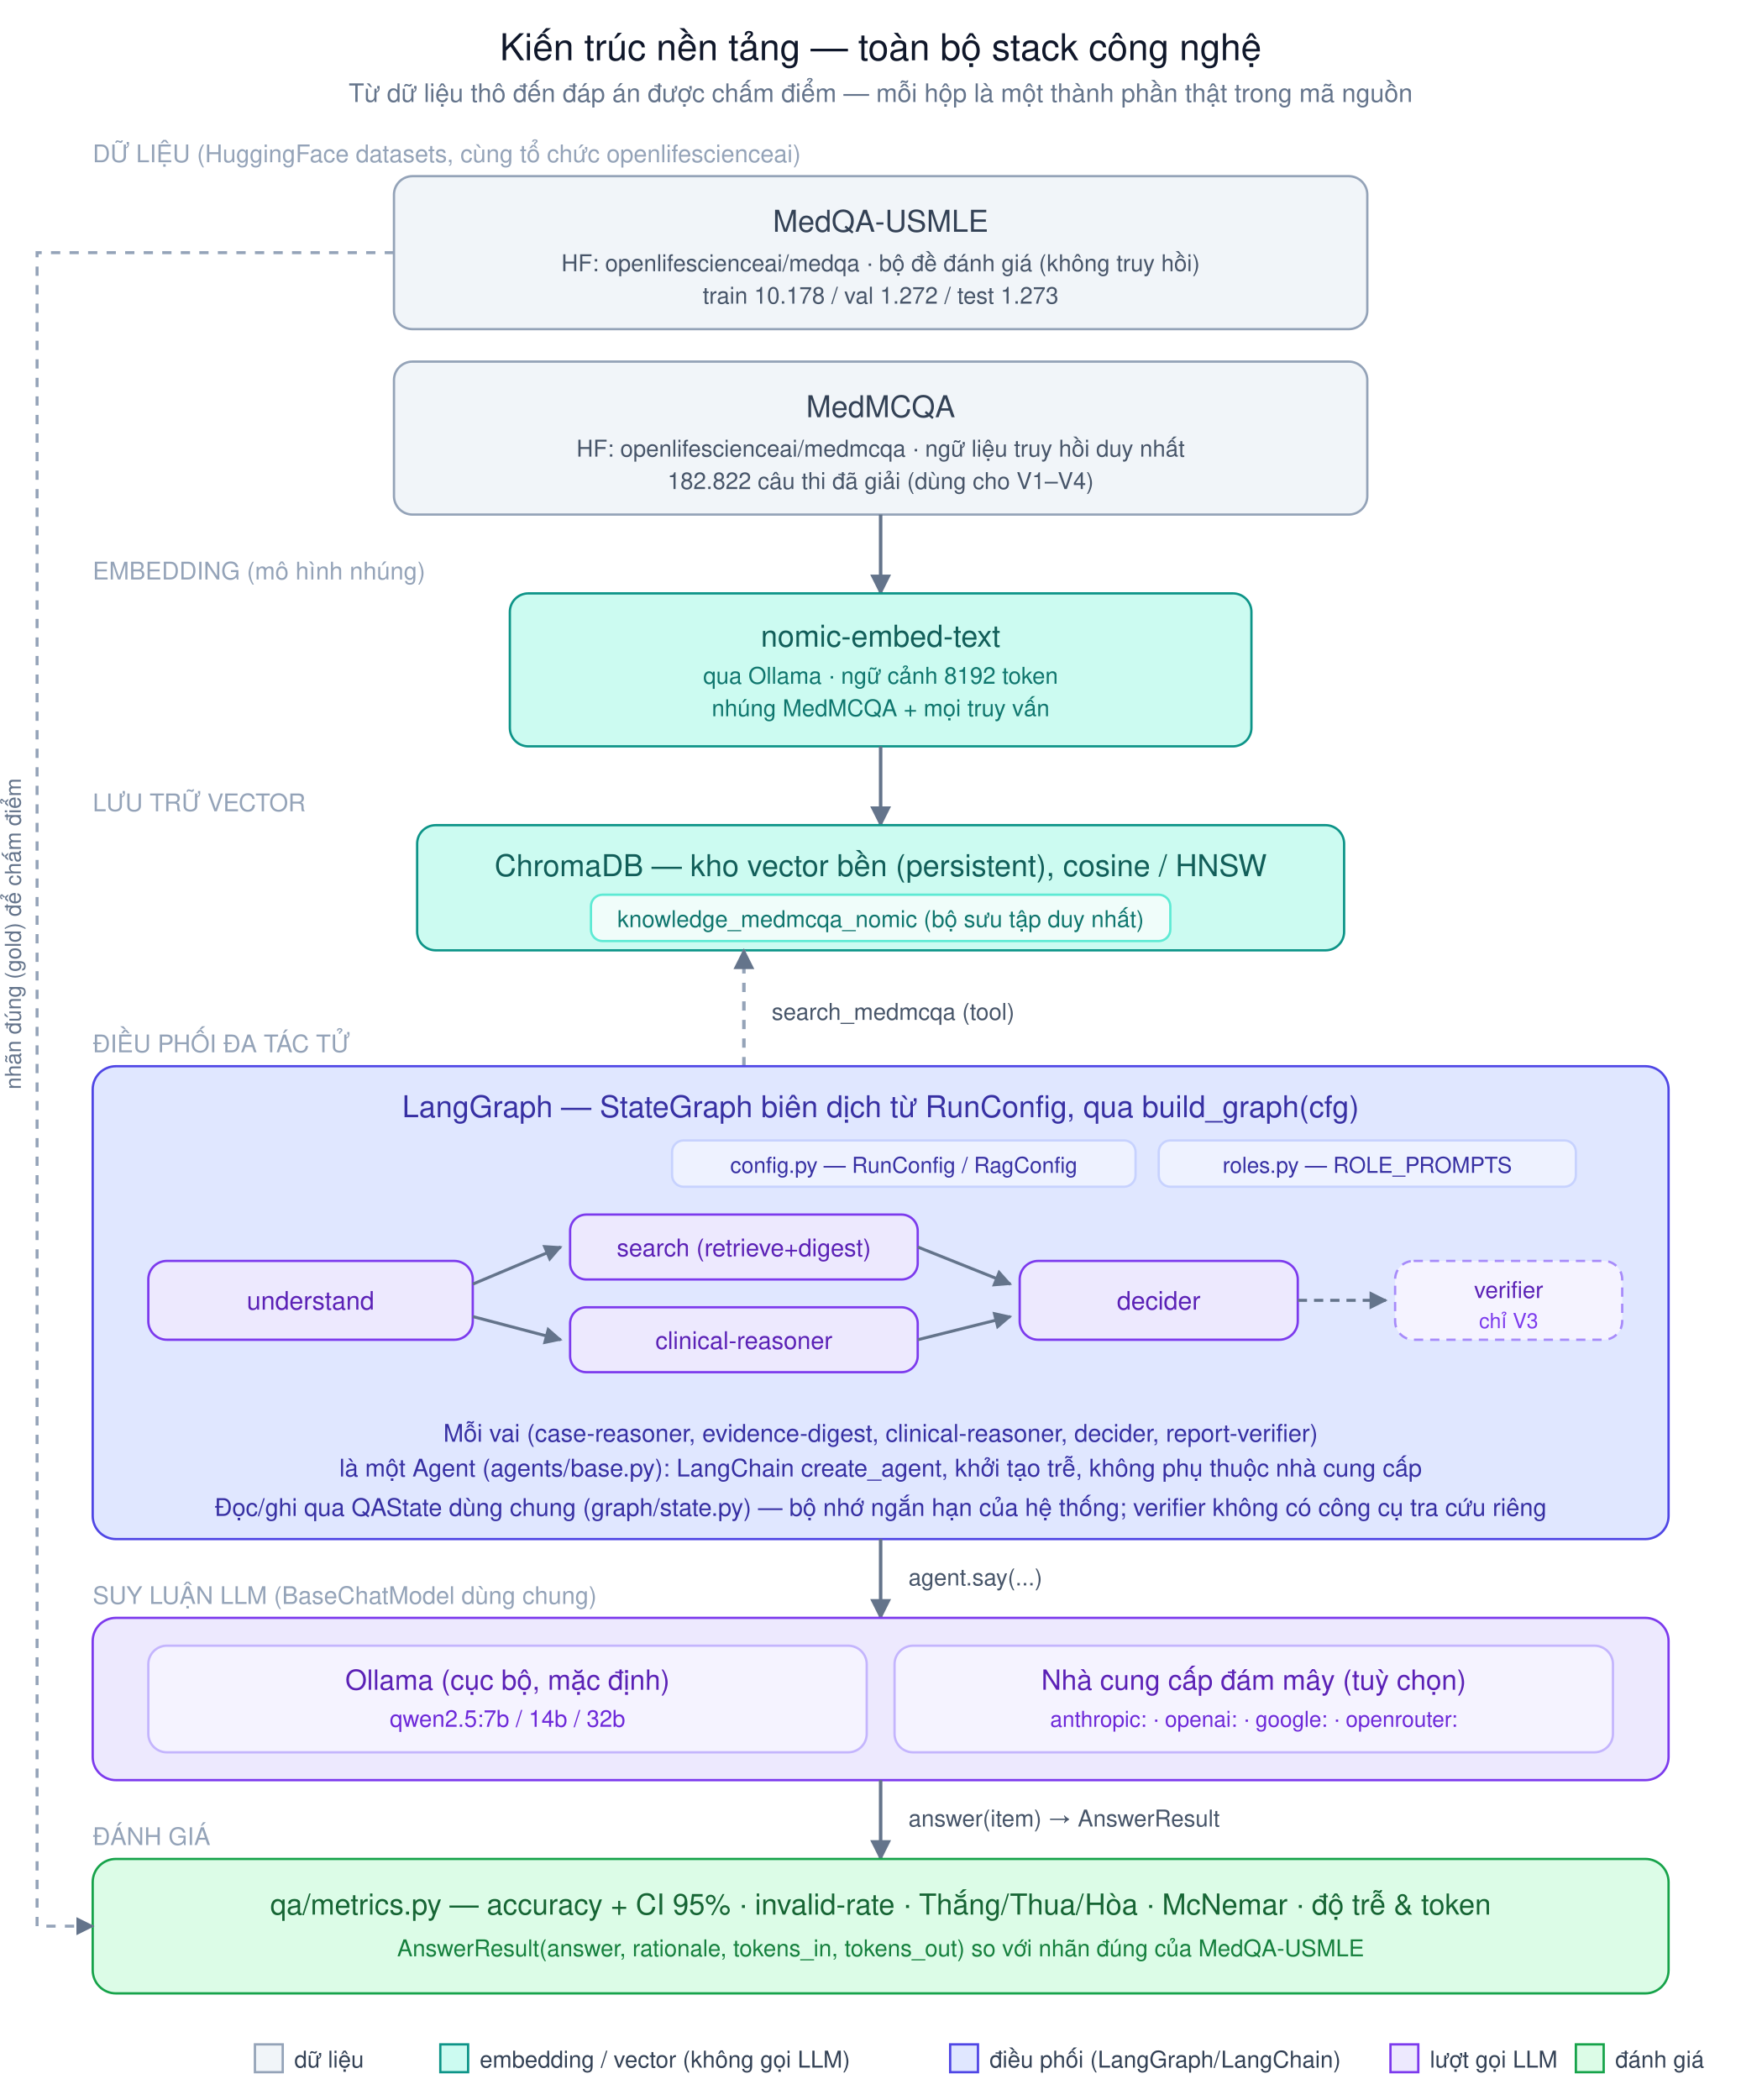
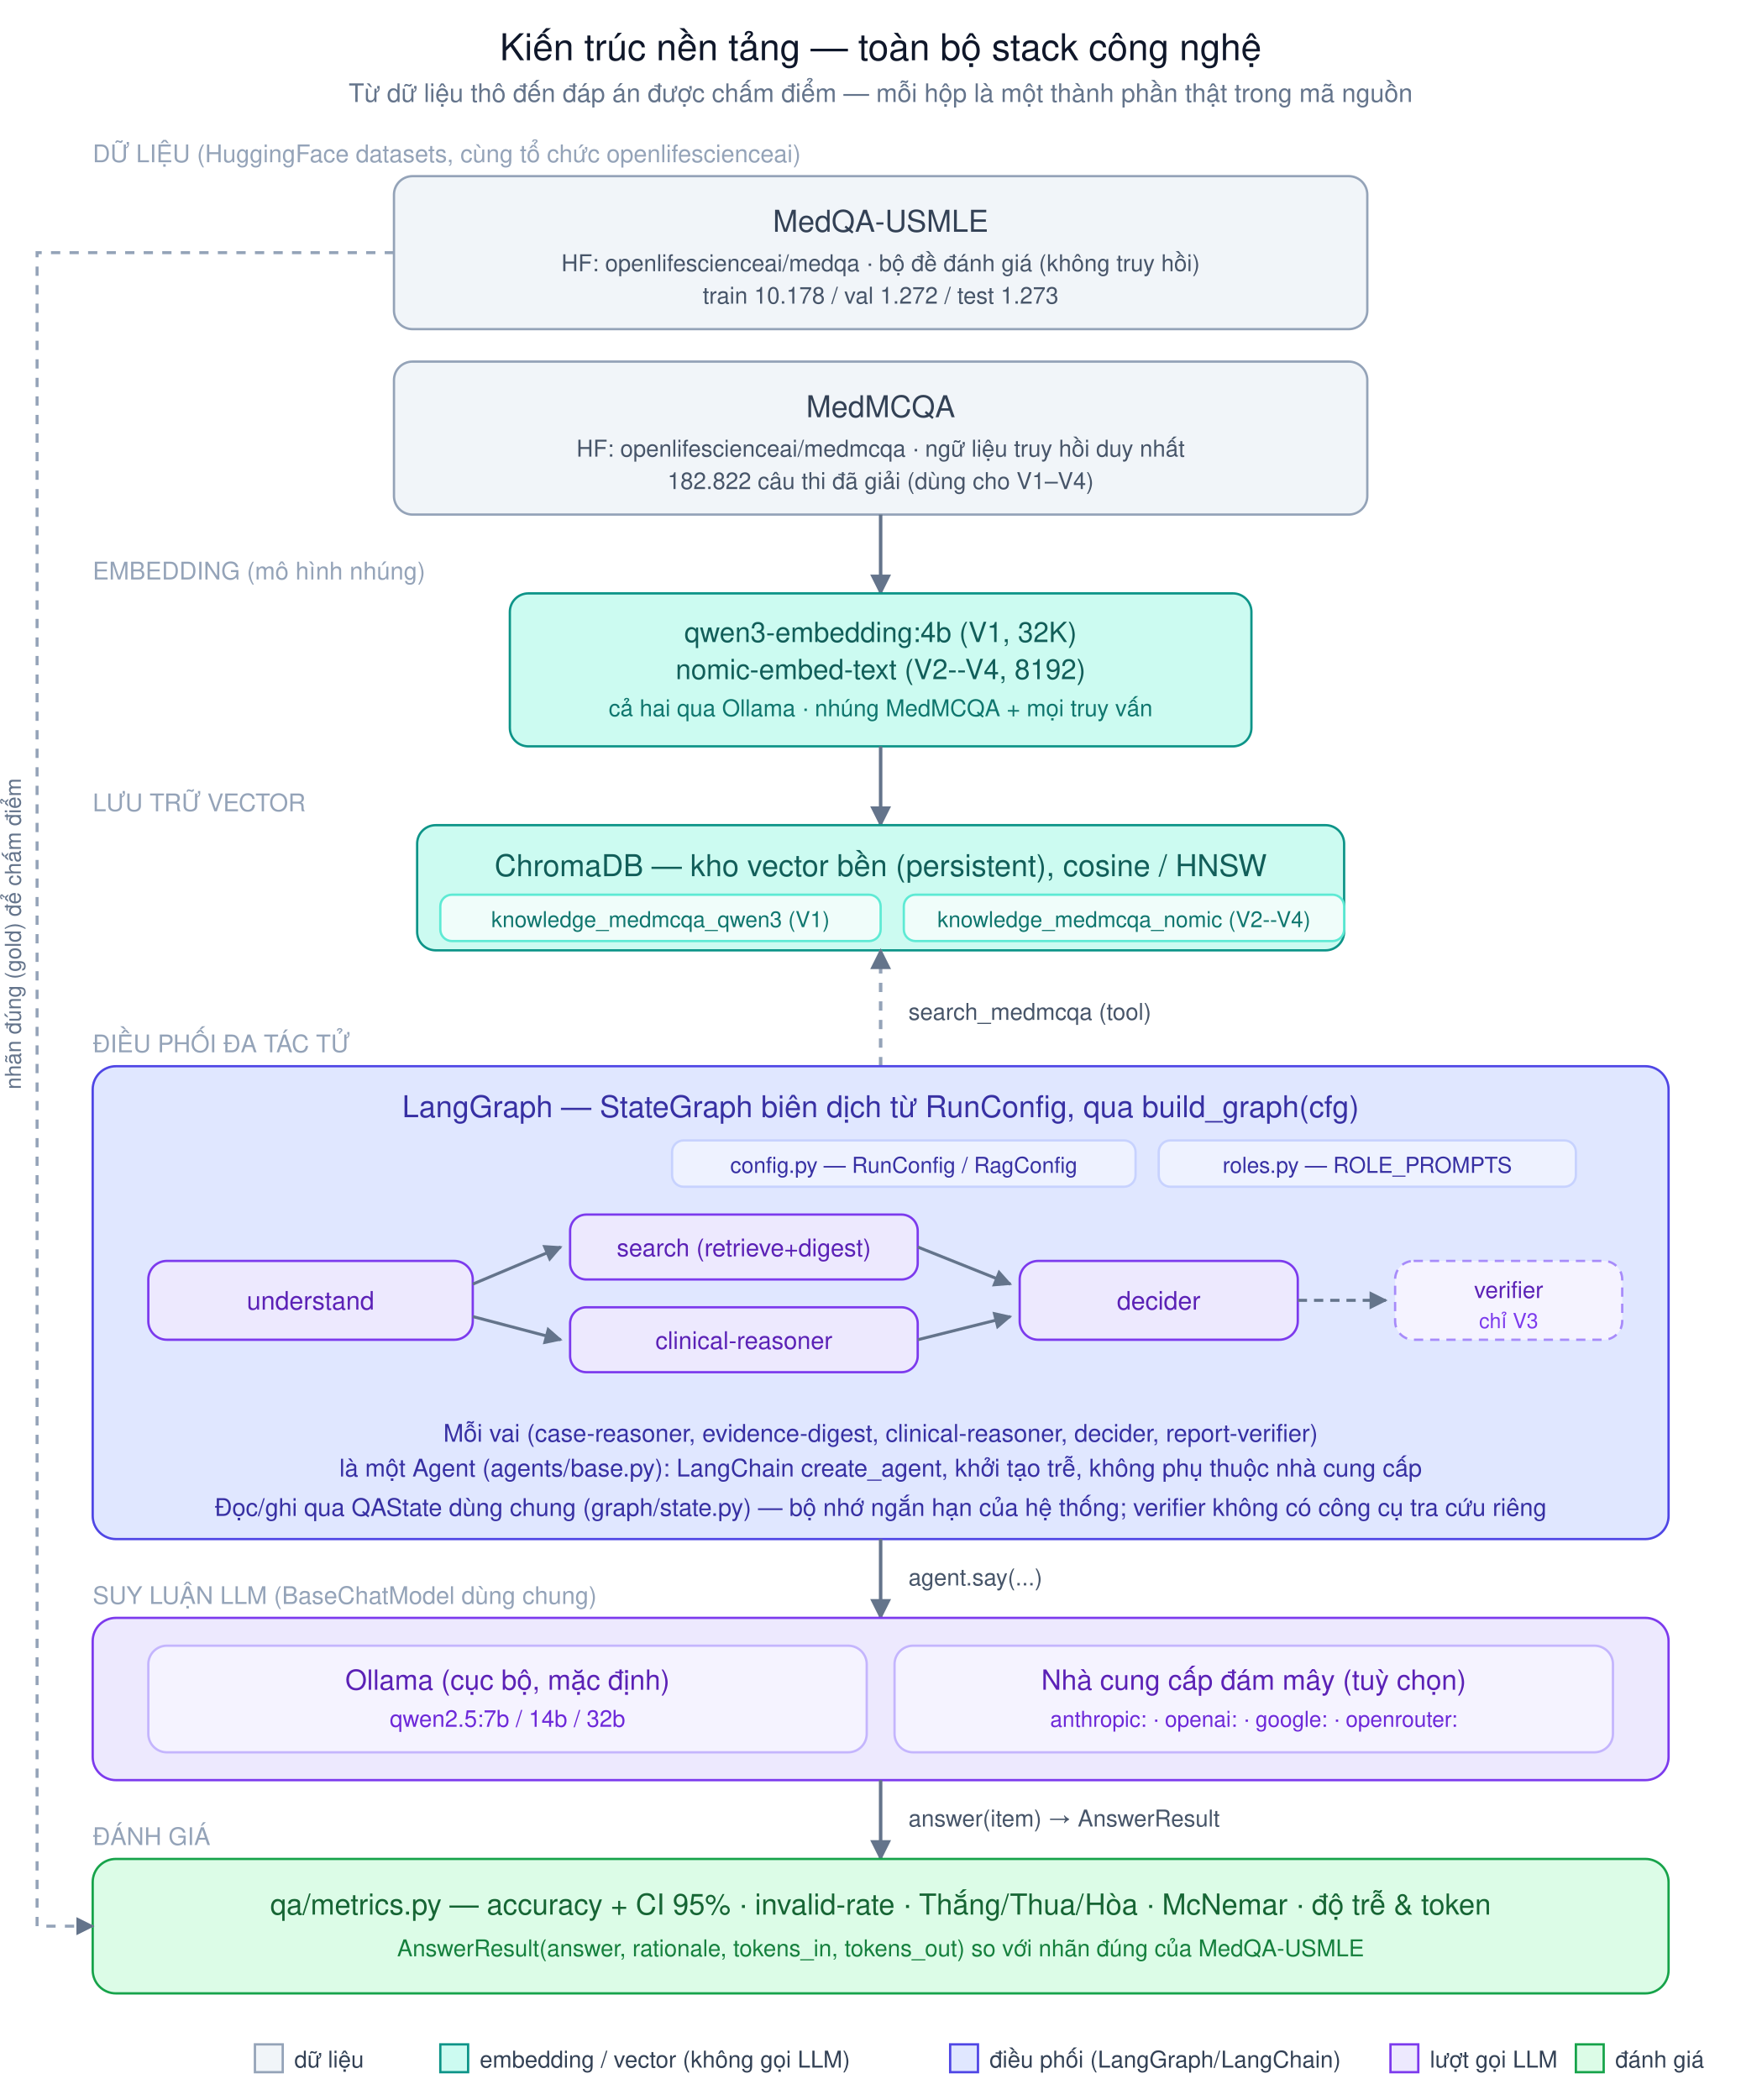
<svg xmlns="http://www.w3.org/2000/svg" width="760" height="906" viewBox="0 0 760 906" font-family="Helvetica, Arial, sans-serif">
  <defs>
    <marker id="ss" viewBox="0 0 10 10" refX="9" refY="5" markerWidth="6" markerHeight="6" orient="auto-start-reverse">
      <path d="M0,0 L10,5 L0,10 z" fill="#64748B" />
    </marker>
  </defs>
  <text x="380" y="26" text-anchor="middle" font-size="16" font-weight="500" fill="#0F172A">Kiến trúc nền tảng — toàn bộ stack công nghệ</text>
  <text x="380" y="44" text-anchor="middle" font-size="11" fill="#64748B">Từ dữ liệu thô đến đáp án được chấm điểm — mỗi hộp là một thành phần thật trong mã nguồn</text>
  <text x="40" y="70" font-size="10.5" font-weight="500" fill="#94A3B8">DỮ LIỆU (HuggingFace datasets, cùng tổ chức openlifescienceai)</text>
  <rect x="170" y="76" width="420" height="66" rx="8" fill="#F1F5F9" stroke="#94A3B8" />
  <text x="380" y="100" text-anchor="middle" font-size="13" font-weight="500" fill="#334155">MedQA-USMLE</text>
  <text x="380" y="117" text-anchor="middle" font-size="10" fill="#475569">HF: openlifescienceai/medqa · bộ đề đánh giá (không truy hồi)</text>
  <text x="380" y="131" text-anchor="middle" font-size="10" fill="#475569">train 10.178 / val 1.272 / test 1.273</text>
  <rect x="170" y="156" width="420" height="66" rx="8" fill="#F1F5F9" stroke="#94A3B8" />
  <text x="380" y="180" text-anchor="middle" font-size="13" font-weight="500" fill="#334155">MedMCQA</text>
  <text x="380" y="197" text-anchor="middle" font-size="10" fill="#475569">HF: openlifescienceai/medmcqa · ngữ liệu truy hồi duy nhất</text>
  <text x="380" y="211" text-anchor="middle" font-size="10" fill="#475569">182.822 câu thi đã giải (dùng cho V1–V4)</text>
  <line x1="380" y1="222" x2="380" y2="256" stroke="#64748B" stroke-width="1.5" marker-end="url(#ss)" />
  <text x="40" y="250" font-size="10.5" font-weight="500" fill="#94A3B8">EMBEDDING (mô hình nhúng)</text>
  <rect x="220" y="256" width="320" height="66" rx="8" fill="#CCFBF1" stroke="#0D9488" />
-   <text x="380" y="279" text-anchor="middle" font-size="13" font-weight="500" fill="#115E59">nomic-embed-text</text>
-   <text x="380" y="295" text-anchor="middle" font-size="10" fill="#0F766E">qua Ollama · ngữ cảnh 8192 token</text>
-   <text x="380" y="309" text-anchor="middle" font-size="10" fill="#0F766E">nhúng MedMCQA + mọi truy vấn</text>
+   <text x="380" y="277" text-anchor="middle" font-size="12" font-weight="500" fill="#115E59">qwen3-embedding:4b (V1, 32K)</text>
+   <text x="380" y="293" text-anchor="middle" font-size="12" font-weight="500" fill="#115E59">nomic-embed-text (V2--V4, 8192)</text>
+   <text x="380" y="309" text-anchor="middle" font-size="10" fill="#0F766E">cả hai qua Ollama · nhúng MedMCQA + mọi truy vấn</text>
  <line x1="380" y1="322" x2="380" y2="356" stroke="#64748B" stroke-width="1.5" marker-end="url(#ss)" />
  <text x="40" y="350" font-size="10.5" font-weight="500" fill="#94A3B8">LƯU TRỮ VECTOR</text>
  <rect x="180" y="356" width="400" height="54" rx="8" fill="#CCFBF1" stroke="#0D9488" />
  <text x="380" y="378" text-anchor="middle" font-size="13" font-weight="500" fill="#115E59">ChromaDB — kho vector bền (persistent), cosine / HNSW</text>
-   <rect x="255" y="386" width="250" height="20" rx="5" fill="#F0FDFA" stroke="#5EEAD4" />
-   <text x="380" y="400" text-anchor="middle" font-size="10" fill="#0F766E">knowledge_medmcqa_nomic (bộ sưu tập duy nhất)</text>
-   <line x1="321" y1="460" x2="321" y2="410" stroke="#94A3B8" stroke-width="1.5" stroke-dasharray="4 4" marker-end="url(#ss)" />
-   <text x="333" y="440" font-size="10" fill="#475569">search_medmcqa (tool)</text>
+   <rect x="190" y="386" width="190" height="20" rx="5" fill="#F0FDFA" stroke="#5EEAD4" />
+   <text x="285" y="400" text-anchor="middle" font-size="9.5" fill="#0F766E">knowledge_medmcqa_qwen3 (V1)</text>
+   <rect x="390" y="386" width="190" height="20" rx="5" fill="#F0FDFA" stroke="#5EEAD4" />
+   <text x="485" y="400" text-anchor="middle" font-size="9.5" fill="#0F766E">knowledge_medmcqa_nomic (V2--V4)</text>
+   <line x1="380" y1="460" x2="380" y2="410" stroke="#94A3B8" stroke-width="1.5" stroke-dasharray="4 4" marker-end="url(#ss)" />
+   <text x="392" y="440" font-size="10" fill="#475569">search_medmcqa (tool)</text>
  <text x="40" y="454" font-size="10.5" font-weight="500" fill="#94A3B8">ĐIỀU PHỐI ĐA TÁC TỬ</text>
  <rect x="40" y="460" width="680" height="204" rx="10" fill="#E0E7FF" stroke="#4F46E5" />
  <text x="380" y="482" text-anchor="middle" font-size="13" font-weight="500" fill="#3730A3">LangGraph — StateGraph biên dịch từ RunConfig, qua build_graph(cfg)</text>
  <rect x="290" y="492" width="200" height="20" rx="5" fill="#EEF2FF" stroke="#C7D2FE" />
  <text x="390" y="506" text-anchor="middle" font-size="9.5" fill="#3730A3">config.py — RunConfig / RagConfig</text>
  <rect x="500" y="492" width="180" height="20" rx="5" fill="#EEF2FF" stroke="#C7D2FE" />
  <text x="590" y="506" text-anchor="middle" font-size="9.5" fill="#3730A3">roles.py — ROLE_PROMPTS</text>
  <rect x="64" y="544" width="140" height="34" rx="8" fill="#EDE9FE" stroke="#7C3AED" />
  <text x="134" y="565" text-anchor="middle" font-size="11" font-weight="500" fill="#5B21B6">understand</text>
  <rect x="246" y="524" width="150" height="28" rx="7" fill="#EDE9FE" stroke="#7C3AED" />
  <text x="321" y="542" text-anchor="middle" font-size="10.5" font-weight="500" fill="#5B21B6">search (retrieve+digest)</text>
  <rect x="246" y="564" width="150" height="28" rx="7" fill="#EDE9FE" stroke="#7C3AED" />
  <text x="321" y="582" text-anchor="middle" font-size="10.5" font-weight="500" fill="#5B21B6">clinical-reasoner</text>
  <rect x="440" y="544" width="120" height="34" rx="8" fill="#EDE9FE" stroke="#7C3AED" />
  <text x="500" y="565" text-anchor="middle" font-size="11" font-weight="500" fill="#5B21B6">decider</text>
  <rect x="602" y="544" width="98" height="34" rx="8" fill="#F5F3FF" stroke="#A78BFA" stroke-dasharray="4 3" />
  <text x="651" y="560" text-anchor="middle" font-size="10" font-weight="500" fill="#5B21B6">verifier</text>
  <text x="651" y="573" text-anchor="middle" font-size="9" fill="#7C3AED">chỉ V3</text>
  <line x1="204" y1="554" x2="242" y2="538" stroke="#64748B" stroke-width="1.3" marker-end="url(#ss)" />
  <line x1="204" y1="568" x2="242" y2="578" stroke="#64748B" stroke-width="1.3" marker-end="url(#ss)" />
  <line x1="396" y1="538" x2="436" y2="554" stroke="#64748B" stroke-width="1.3" marker-end="url(#ss)" />
  <line x1="396" y1="578" x2="436" y2="568" stroke="#64748B" stroke-width="1.3" marker-end="url(#ss)" />
  <line x1="560" y1="561" x2="598" y2="561" stroke="#64748B" stroke-width="1.3" stroke-dasharray="4 3" marker-end="url(#ss)" />
  <text x="380" y="622" text-anchor="middle" font-size="10.5" fill="#3730A3">Mỗi vai (case-reasoner, evidence-digest, clinical-reasoner, decider, report-verifier)</text>
  <text x="380" y="637" text-anchor="middle" font-size="10.5" fill="#3730A3">là một Agent (agents/base.py): LangChain create_agent, khởi tạo trễ, không phụ thuộc nhà cung cấp</text>
  <text x="380" y="654" text-anchor="middle" font-size="10.5" fill="#3730A3">Đọc/ghi qua QAState dùng chung (graph/state.py) — bộ nhớ ngắn hạn của hệ thống; verifier không có công cụ tra cứu riêng</text>
  <line x1="380" y1="664" x2="380" y2="698" stroke="#64748B" stroke-width="1.5" marker-end="url(#ss)" />
  <text x="392" y="684" font-size="10" fill="#475569">agent.say(...)</text>
  <text x="40" y="692" font-size="10.5" font-weight="500" fill="#94A3B8">SUY LUẬN LLM (BaseChatModel dùng chung)</text>
  <rect x="40" y="698" width="680" height="70" rx="10" fill="#EDE9FE" stroke="#7C3AED" />
  <rect x="64" y="710" width="310" height="46" rx="8" fill="#F5F3FF" stroke="#C4B5FD" />
  <text x="219" y="729" text-anchor="middle" font-size="12" font-weight="500" fill="#5B21B6">Ollama (cục bộ, mặc định)</text>
  <text x="219" y="745" text-anchor="middle" font-size="10" fill="#6D28D9">qwen2.5:7b / 14b / 32b</text>
  <rect x="386" y="710" width="310" height="46" rx="8" fill="#F5F3FF" stroke="#C4B5FD" />
  <text x="541" y="729" text-anchor="middle" font-size="12" font-weight="500" fill="#5B21B6">Nhà cung cấp đám mây (tuỳ chọn)</text>
  <text x="541" y="745" text-anchor="middle" font-size="9.5" fill="#6D28D9">anthropic: · openai: · google: · openrouter:</text>
  <line x1="380" y1="768" x2="380" y2="802" stroke="#64748B" stroke-width="1.5" marker-end="url(#ss)" />
  <text x="392" y="788" font-size="10" fill="#475569">answer(item) → AnswerResult</text>
  <text x="40" y="796" font-size="10.5" font-weight="500" fill="#94A3B8">ĐÁNH GIÁ</text>
  <rect x="40" y="802" width="680" height="58" rx="10" fill="#DCFCE7" stroke="#16A34A" />
  <text x="380" y="826" text-anchor="middle" font-size="12.5" font-weight="500" fill="#166534">qa/metrics.py — accuracy + CI 95% · invalid-rate · Thắng/Thua/Hòa · McNemar · độ trễ &amp; token</text>
  <text x="380" y="844" text-anchor="middle" font-size="10" fill="#15803D">AnswerResult(answer, rationale, tokens_in, tokens_out) so với nhãn đúng của MedQA-USMLE</text>
  <path d="M170 109 L16 109 L16 831 L40 831" fill="none" stroke="#94A3B8" stroke-width="1.3" stroke-dasharray="4 4" marker-end="url(#ss)" />
  <text x="9" y="470" font-size="9.5" fill="#64748B" transform="rotate(-90 9 470)">nhãn đúng (gold) để chấm điểm</text>
  <rect x="110" y="882" width="12" height="12" fill="#F1F5F9" stroke="#94A3B8" />
  <text x="127" y="892" font-size="10" fill="#334155">dữ liệu</text>
  <rect x="190" y="882" width="12" height="12" fill="#CCFBF1" stroke="#0D9488" />
  <text x="207" y="892" font-size="10" fill="#334155">embedding / vector (không gọi LLM)</text>
  <rect x="410" y="882" width="12" height="12" fill="#E0E7FF" stroke="#4F46E5" />
  <text x="427" y="892" font-size="10" fill="#334155">điều phối (LangGraph/LangChain)</text>
  <rect x="600" y="882" width="12" height="12" fill="#EDE9FE" stroke="#7C3AED" />
  <text x="617" y="892" font-size="10" fill="#334155">lượt gọi LLM</text>
  <rect x="680" y="882" width="12" height="12" fill="#DCFCE7" stroke="#16A34A" />
  <text x="697" y="892" font-size="10" fill="#334155">đánh giá</text>
</svg>
